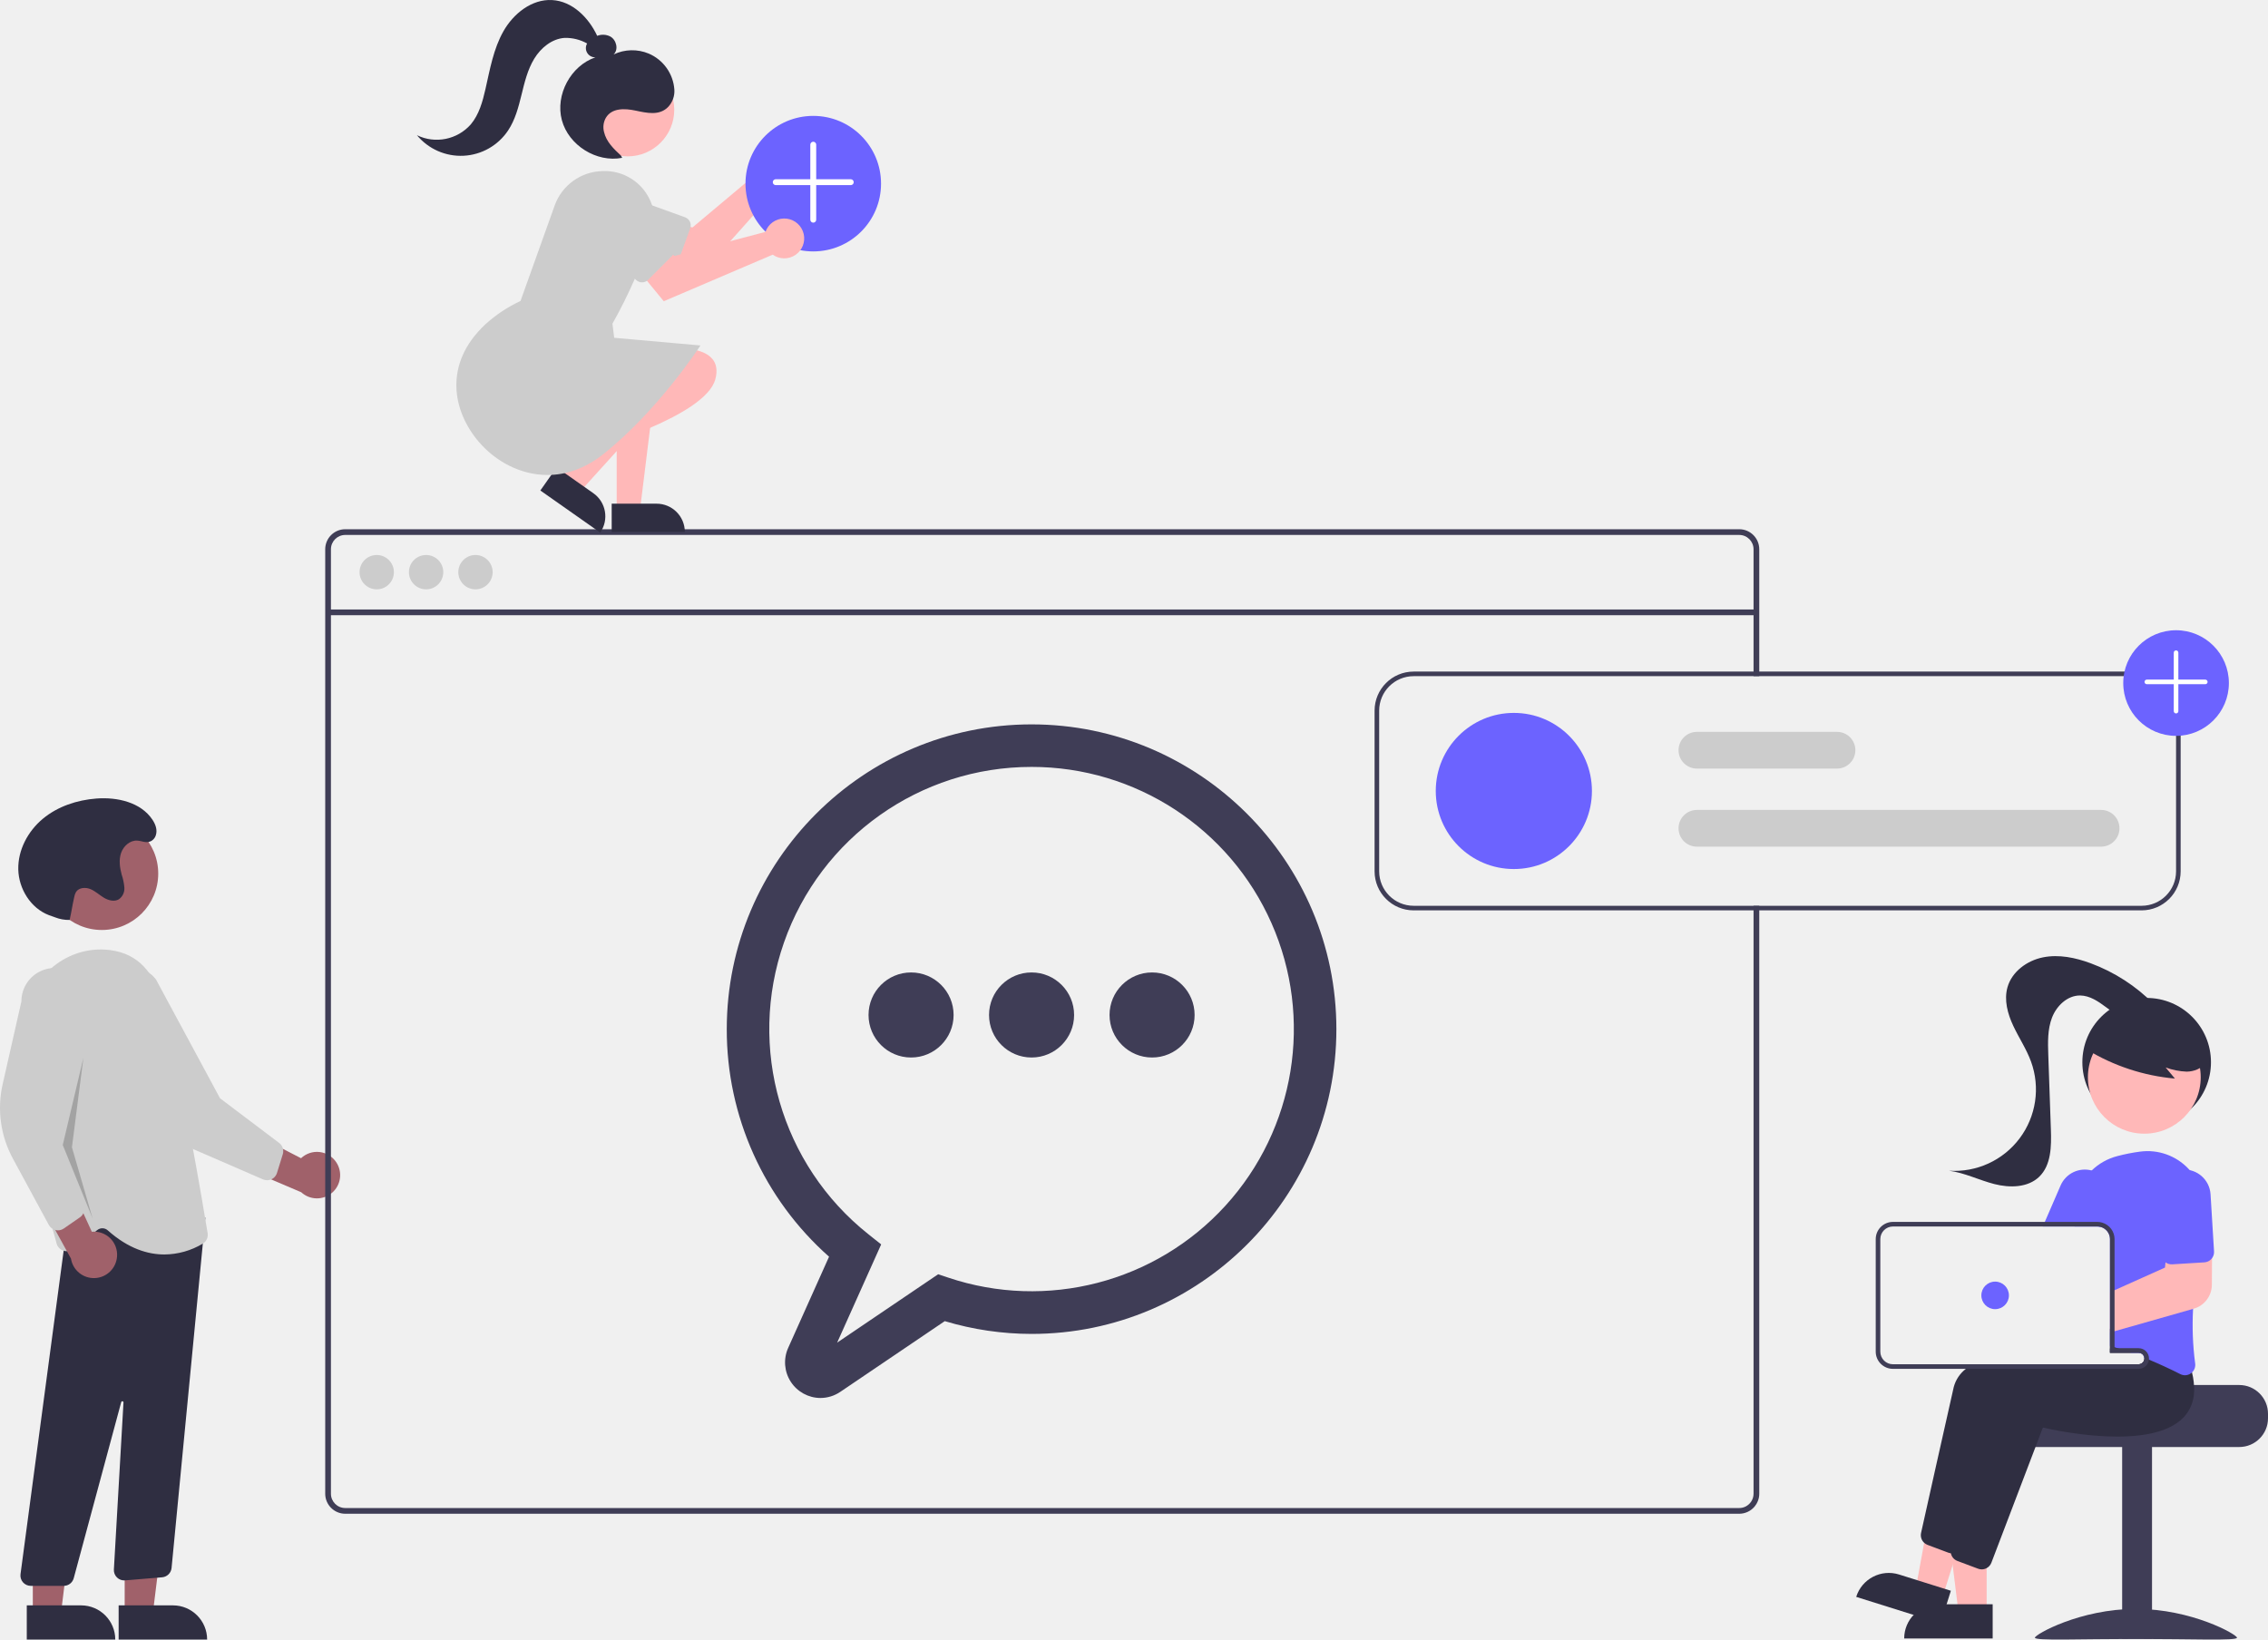
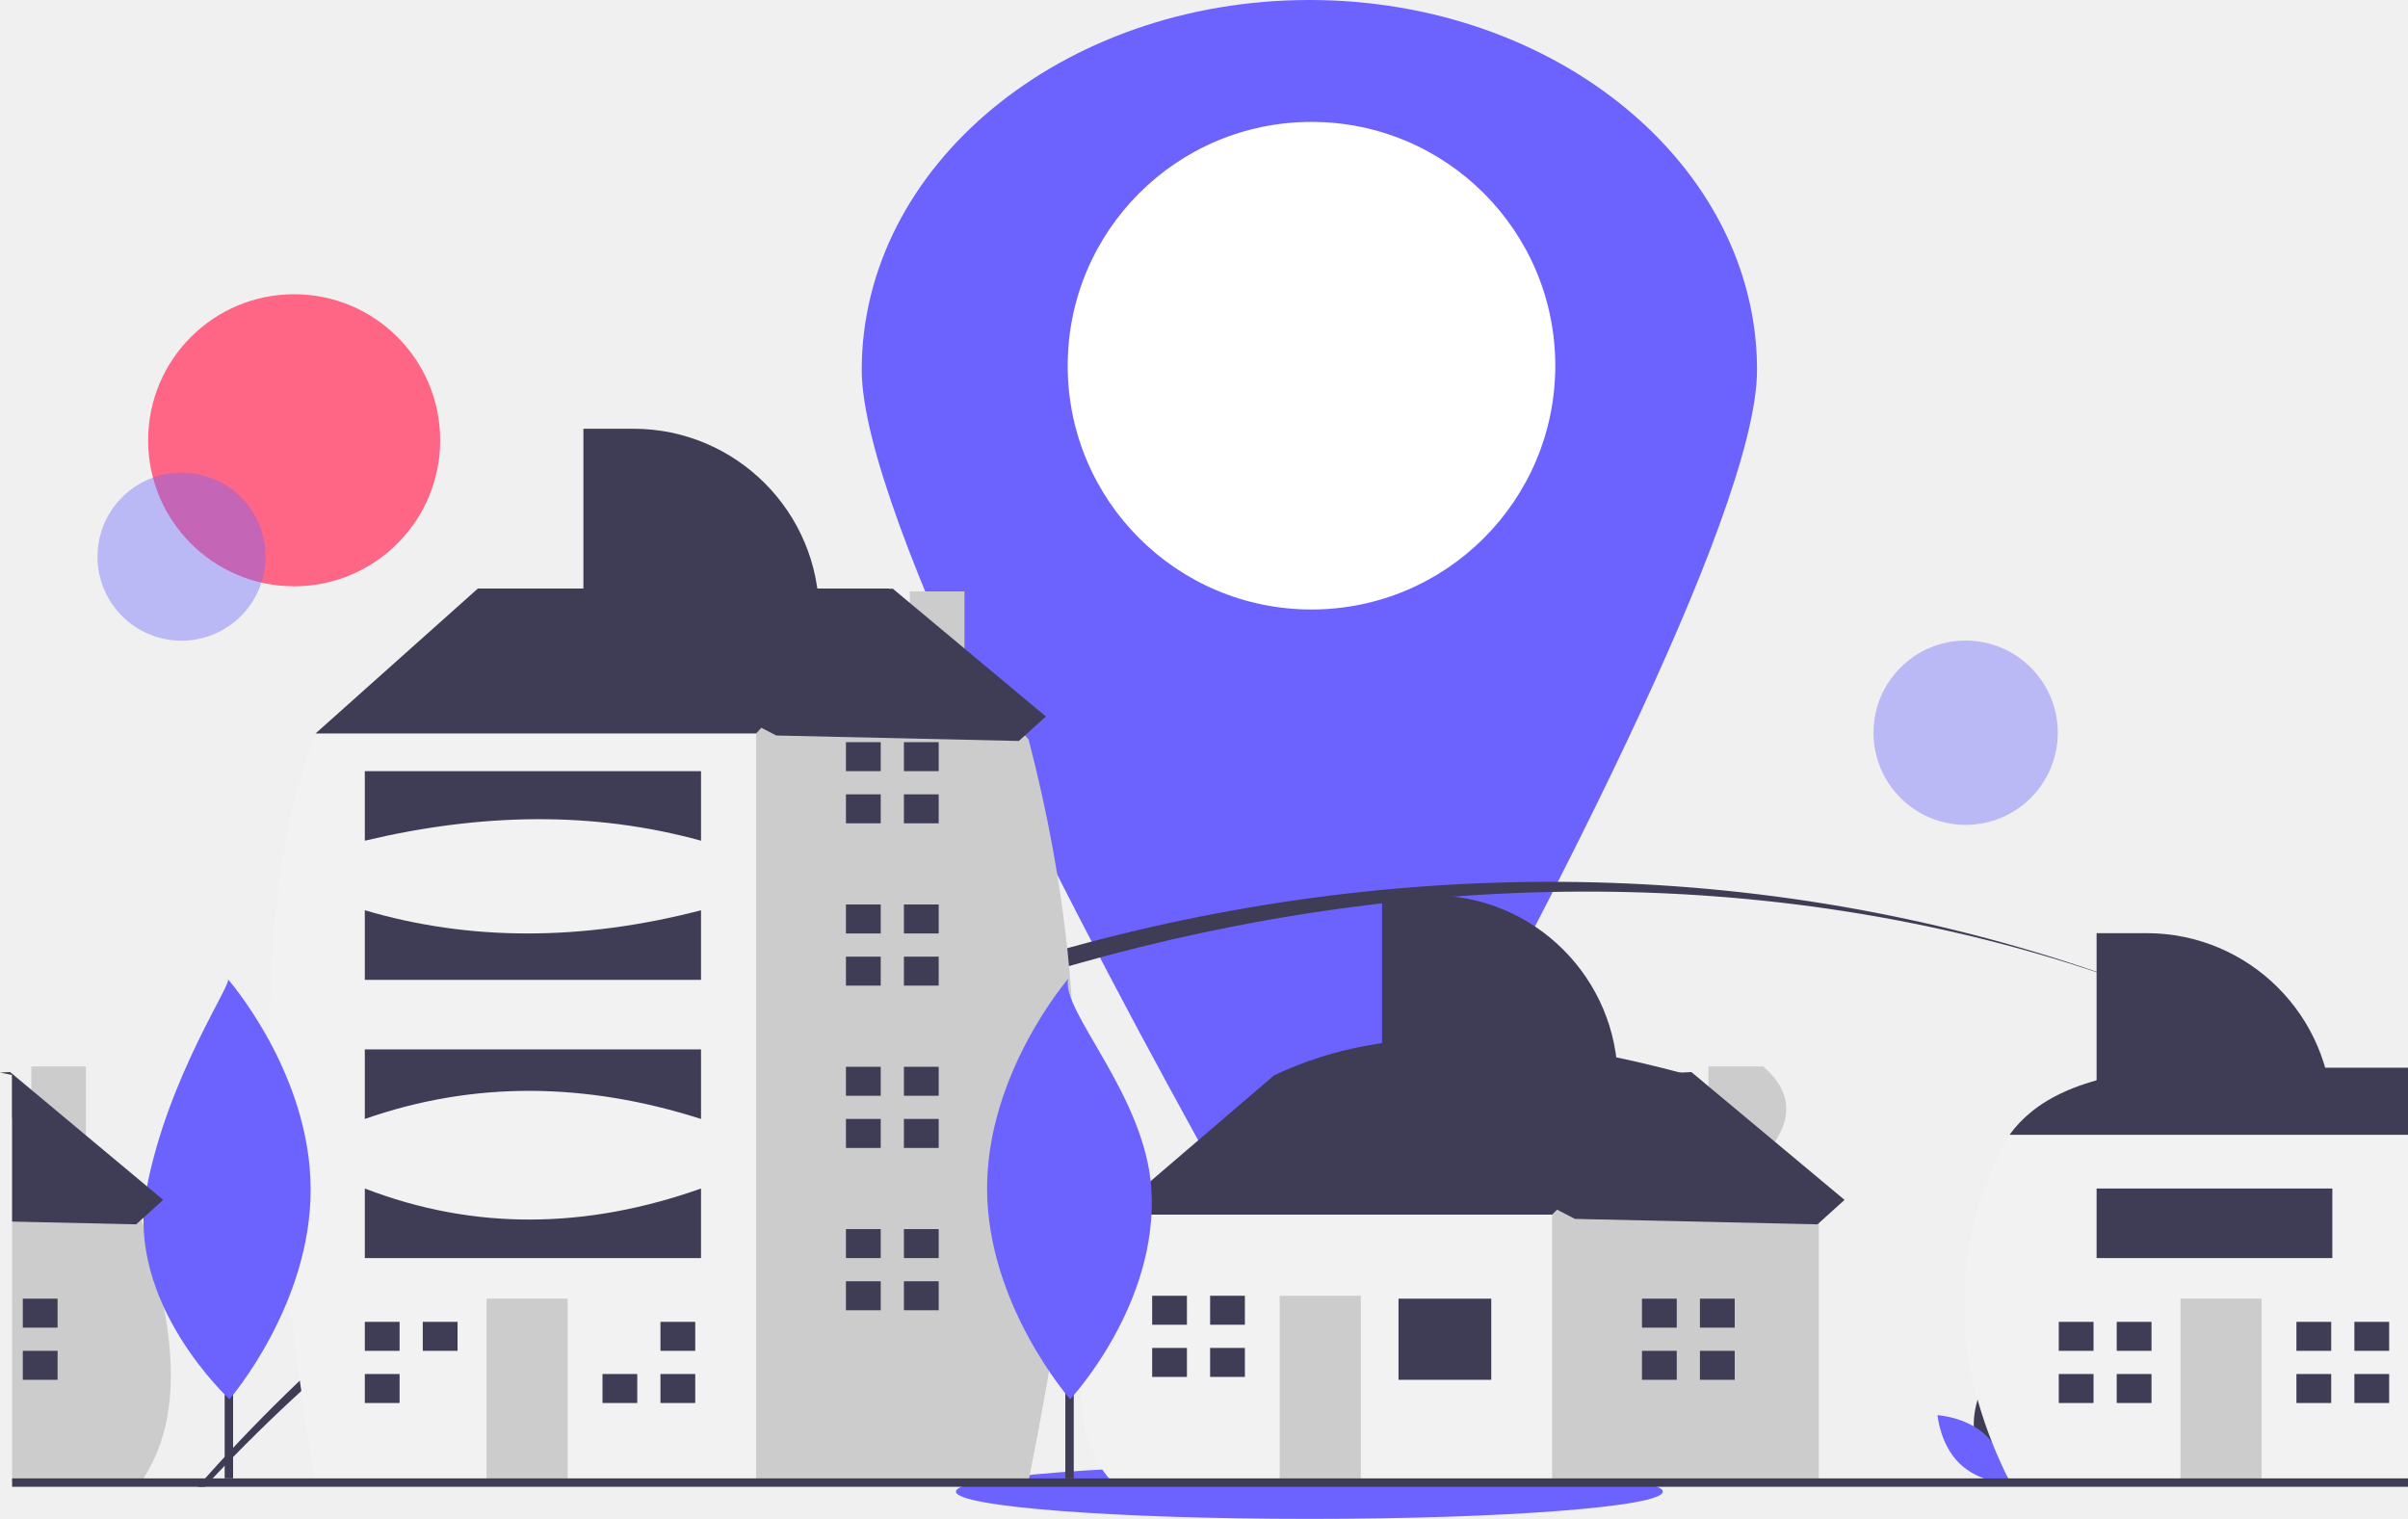
- <svg xmlns="http://www.w3.org/2000/svg" id="ae7a9edd-cd64-4e9d-bfd2-214d077cf3c5" data-name="Layer 1" width="987.587" height="714.028" viewBox="0 0 987.587 714.028">
-   <path d="M252.615,599.14a10.056,10.056,0,0,0-15.32-1.744l-31.754-16.39,1.974,18.464,29.852,12.734a10.11,10.11,0,0,0,15.249-13.064Z" transform="translate(-106.2065 -92.98608)" fill="#a0616a" />
-   <path d="M224.395,606.572a4.505,4.505,0,0,1-3.669.039L190.564,593.527a46.373,46.373,0,0,1-23.462-22.698l-15.857-33.471a14.497,14.497,0,1,1,22.901-17.781l27.873,51.714,25.737,19.442a4.515,4.515,0,0,1,1.587,4.921l-2.526,8.159a4.506,4.506,0,0,1-1.524,2.211A4.455,4.455,0,0,1,224.395,606.572Z" transform="translate(-106.2065 -92.98608)" fill="#ccc" />
-   <circle cx="44.34" cy="380.447" r="24.561" fill="#a0616a" />
-   <polygon points="54.289 702.644 66.548 702.643 72.381 655.355 54.286 655.356 54.289 702.644" fill="#a0616a" />
-   <path d="M157.868,792.126h38.531a0,0,0,0,1,0,0V807.013a0,0,0,0,1,0,0H172.755a14.887,14.887,0,0,1-14.887-14.887v0A0,0,0,0,1,157.868,792.126Z" transform="translate(248.097 1506.145) rotate(179.9974)" fill="#2f2e41" />
-   <polygon points="14.289 702.644 26.548 702.643 32.381 655.355 14.286 655.356 14.289 702.644" fill="#a0616a" />
-   <path d="M117.868,792.126h38.531a0,0,0,0,1,0,0V807.013a0,0,0,0,1,0,0H132.755a14.887,14.887,0,0,1-14.887-14.887v0a0,0,0,0,1,0,0Z" transform="translate(168.097 1506.147) rotate(179.9974)" fill="#2f2e41" />
-   <path d="M116.214,782.094a4.499,4.499,0,0,1-1.075-3.559l21.465-160.985,53.329,9.057,5.691-3.415L180.906,775.936a4.512,4.512,0,0,1-4.096,3.964l-16.148,1.346a4.499,4.499,0,0,1-4.866-4.742l4.181-72.742a.5.5,0,0,0-.982-.16l-20.683,76.7a4.508,4.508,0,0,1-4.345,3.329H119.6A4.498,4.498,0,0,1,116.214,782.094Z" transform="translate(-106.2065 -92.98608)" fill="#2f2e41" />
-   <path d="M153.147,628.819a3.533,3.533,0,0,0-4.516-.188l-10.662,8.293a4.496,4.496,0,0,1-7.087-2.307c-5.23-18.315-17.078-64.418-14.159-96.866,1.655-18.393,17.537-32.371,35.405-31.198,12.216.814,20.252,7.861,23.886,20.944,8.923,32.122,18.728,91.044,20.603,102.53a4.48,4.48,0,0,1-2.136,4.589,32.939,32.939,0,0,1-16.692,4.697C170.669,639.313,162.132,636.834,153.147,628.819Z" transform="translate(-106.2065 -92.98608)" fill="#ccc" />
-   <path d="M157.17,640.245a10.056,10.056,0,0,0-10.979-10.827l-14.872-32.493-9.842,15.747,15.631,28.442a10.11,10.11,0,0,0,20.061-.869Z" transform="translate(-106.2065 -92.98608)" fill="#a0616a" />
-   <path d="M130.377,628.678a4.505,4.505,0,0,1-2.911-2.233L111.807,597.536a46.374,46.374,0,0,1-4.454-32.339l8.178-36.123a14.497,14.497,0,1,1,28.993.142l-9.981,57.893,8.254,31.181a4.515,4.515,0,0,1-1.789,4.852l-7.023,4.861a4.506,4.506,0,0,1-2.564.8A4.455,4.455,0,0,1,130.377,628.678Z" transform="translate(-106.2065 -92.98608)" fill="#ccc" />
-   <polygon points="36.325 460.644 27.325 498.644 40.325 530.644 31.325 499.644 36.325 460.644" opacity="0.2" />
-   <path d="M136.531,493.63a16.539,16.539,0,0,1-6.388-1.156c-.894-.345-1.822-.628-2.715-.973-7.882-3.045-13.074-11.439-13.26-19.886s4.189-16.646,10.685-22.05,14.91-8.177,23.335-8.819c9.075-.691,19.294,1.61,24.365,9.168,1.35,2.012,2.294,4.453,1.494,6.882a4.404,4.404,0,0,1-1.241,1.906c-2.265,2.015-4.522.5-6.831.366-3.173-.184-6.023,2.385-7.048,5.394s-.573,6.322.254,9.391a23.459,23.459,0,0,1,1.183,5.71,5.741,5.741,0,0,1-2.379,5.055c-1.983,1.199-4.587.505-6.571-.692s-3.698-2.86-5.842-3.741-5.022-.685-6.27,1.267a6.935,6.935,0,0,0-.793,2.289c-1.118,5.095-.861,4.795-1.98,9.89Z" transform="translate(-106.2065 -92.98608)" fill="#2f2e41" />
-   <path d="M863.54,323.466h-607a8.728,8.728,0,0,0-8.72,8.72v411.32a8.728,8.728,0,0,0,8.72,8.72h607a8.712,8.712,0,0,0,6.63-3.06,2.04,2.04,0,0,0,.19-.24,8.165,8.165,0,0,0,1.25-2.11,8.499,8.499,0,0,0,.66-3.31v-256.05h-2.49v256.05a6.179,6.179,0,0,1-1.03,3.42,6.453,6.453,0,0,1-2.36,2.12,6.182,6.182,0,0,1-2.85.69h-607a6.238,6.238,0,0,1-6.23-6.23v-411.32a6.238,6.238,0,0,1,6.23-6.23h607a6.239,6.239,0,0,1,6.24,6.23v55.27H872.27v-55.27A8.729,8.729,0,0,0,863.54,323.466Z" transform="translate(-106.2065 -92.98608)" fill="#3f3d56" />
-   <rect x="142.855" y="265.433" width="621.957" height="2.493" fill="#3f3d56" />
-   <circle cx="164.044" cy="249.18" r="7.478" fill="#ccc" />
-   <circle cx="185.544" cy="249.18" r="7.478" fill="#ccc" />
-   <circle cx="207.045" cy="249.18" r="7.478" fill="#ccc" />
-   <path d="M463.463,701.81a15.479,15.479,0,0,1-14.066-21.782l17.816-39.75a131.986,131.986,0,0,1-44.541-99.096c0-73.185,59.541-132.727,132.727-132.727s132.727,59.542,132.727,132.727S628.584,673.91,555.398,673.91a131.985,131.985,0,0,1-37.798-5.567l-45.47,30.782A15.433,15.433,0,0,1,463.463,701.81ZM555.398,426.976a114.141,114.141,0,0,0-71.106,203.479l5.613,4.476-19.17,42.773,43.991-29.782,4.344,1.459A114.175,114.175,0,1,0,555.398,426.976Z" transform="translate(-106.2065 -92.98608)" fill="#3f3d56" />
-   <circle cx="449.192" cy="442.024" r="18.52" fill="#3f3d56" />
-   <circle cx="396.718" cy="442.024" r="18.52" fill="#3f3d56" />
-   <circle cx="501.665" cy="442.024" r="18.52" fill="#3f3d56" />
-   <path d="M1021.118,461.708h-176a8,8,0,1,1,0-16h176a8,8,0,0,1,0,16Z" transform="translate(-106.2065 -92.98608)" fill="#ccc" />
-   <path d="M906.118,427.708h-61a8,8,0,1,1,0-16h61a8,8,0,0,1,0,16Z" transform="translate(-106.2065 -92.98608)" fill="#ccc" />
-   <circle cx="659.195" cy="344.47" r="34" fill="#6c63ff" />
-   <path d="M1038.76,385.456h-317a17.024,17.024,0,0,0-17,17v70a17.024,17.024,0,0,0,17,17h317a17.024,17.024,0,0,0,17-17v-70A17.024,17.024,0,0,0,1038.76,385.456Zm15,87a15.018,15.018,0,0,1-15,15h-317a15.018,15.018,0,0,1-15-15v-70a15.018,15.018,0,0,1,15-15h317a15.018,15.018,0,0,1,15,15Z" transform="translate(-106.2065 -92.98608)" fill="#3f3d56" />
-   <circle cx="947.554" cy="297.47" r="23" fill="#6c63ff" />
-   <path d="M1053.053,403.391a.996.996,0,0,1-.293-.707V377.228a1.0 1,0,1,1,2,0V402.684a1,1,0,0,1-1.707.707Z" transform="translate(-106.2065 -92.98608)" fill="#fff" />
-   <path d="M1040.325,390.663a1,1,0,0,1,.707-1.707h25.456a1.0 1,0,1,1,0,2h-25.456A.996.996,0,0,1,1040.325,390.663Z" transform="translate(-106.2065 -92.98608)" fill="#fff" />
-   <path d="M1081.294,696.163h-48.01c0,1.38-49.48,2.5-49.48,2.5a12.86,12.86,0,0,0-2.11,2,12.41,12.41,0,0,0-2.9,8v2a12.505,12.505,0,0,0,12.5,12.5h90a12.511,12.511,0,0,0,12.5-12.5v-2A12.517,12.517,0,0,0,1081.294,696.163Z" transform="translate(-106.2065 -92.98608)" fill="#3f3d56" />
-   <rect x="924.082" y="629.68" width="13" height="84" fill="#3f3d56" />
-   <path d="M1080.289,806.209c0,1.405-19.699.543-44,.543s-44,.861-44-.543,19.699-12.543,44-12.543S1080.289,804.805,1080.289,806.209Z" transform="translate(-106.2065 -92.98608)" fill="#3f3d56" />
-   <circle cx="934.753" cy="462.608" r="28" fill="#2f2e41" />
-   <polygon points="865.073 702.175 852.813 702.174 846.98 654.886 865.075 654.887 865.073 702.175" fill="#ffb8b8" />
-   <path d="M844.056,698.671h23.644a0,0,0,0,1,0,0v14.887a0,0,0,0,1,0,0H829.169a0,0,0,0,1,0,0v0A14.887,14.887,0,0,1,844.056,698.671Z" fill="#2f2e41" />
-   <polygon points="845.935 695.332 834.238 691.661 842.83 644.796 860.094 650.214 845.935 695.332" fill="#ffb8b8" />
-   <path d="M930.708,779.653H954.352a0,0,0,0,1,0,0v14.887a0,0,0,0,1,0,0H915.821a0,0,0,0,1,0,0v0A14.887,14.887,0,0,1,930.708,779.653Z" transform="translate(172.3638 -336.8571) rotate(17.42262)" fill="#2f2e41" />
-   <path d="M1048.46,687.965a37.872,37.872,0,0,0-1.52-7.02l-2.29-2.88-5.96-7.48-.26.01c-.44.02-2.271.12-5.1.34h-.03c-1.75.14-3.89.32-6.32.55-.64.07-1.31.13-2,.2v10.44h12.5a2.504,2.504,0,0,1,2.48,2.18c.01.11.02.21.02.32a2.501,2.501,0,0,1-2.5,2.5h-72.6a28.404,28.404,0,0,0-2.66,2,14.882,14.882,0,0,0-5.25,7.86c-4.24,18.64-11.97,53.4-14.25,63.61a4.538,4.538,0,0,0,1.35,4.28,4.436,4.436,0,0,0,1.47.91l9.02,3.38a4.792,4.792,0,0,0,1.15.27c.05,0,.09.01.14.01a2.614,2.614,0,0,0,.28.01,4.532,4.532,0,0,0,4.21-2.9l7.12-18.68,10.97-28.8,4.34-11.39c5.03,1.18,47.23,10.52,61.36-4.53a16.068,16.068,0,0,0,3.24-5.11A20.802,20.802,0,0,0,1048.46,687.965Z" transform="translate(-106.2065 -92.98608)" fill="#2f2e41" />
-   <path d="M1060.7,690.685c-.22-.89-.47-1.81-.76-2.74l-8.25-10.36-.26.01c-.52.03-2.99.16-6.78.47-4.3.36-10.31.94-17.06,1.85-.2.02-.41.05-.61.08-.66.09-1.33.18-2,.28v1.85h12.5a2.504,2.504,0,0,1,2.48,2.18c.01.11.02.21.02.32a2.501,2.501,0,0,1-2.5,2.5H993.3c-1.93.63-3.79,1.29-5.57,2-9.34,3.7-16.33,8.55-17.76,14.86-.48,2.12-1.01,4.45-1.57,6.93-2.08,9.22-4.61,20.51-6.9,30.77v.01c-.47,2.12-.94,4.18-1.39,6.18-1.91,8.6-3.53,15.89-4.39,19.72-.02.11-.04.21-.06.32v.02a4.667,4.667,0,0,0,.28,2.29l.01.01v.01a4.43,4.43,0,0,0,1.3,1.79,4.593,4.593,0,0,0,1.29.75l9.02,3.38a4.58,4.58,0,0,0,1.57.29,4.435,4.435,0,0,0,2.15-.55,4.501,4.501,0,0,0,2.06-2.35l19.42-50.96,3.01-7.91c5.03,1.18,47.23,10.51,61.36-4.53a16.891,16.891,0,0,0,4.48-11.07A29.687,29.687,0,0,0,1060.7,690.685Z" transform="translate(-106.2065 -92.98608)" fill="#2f2e41" />
-   <path d="M1059.59,602.465c-.16-.19-.33-.38-.51-.56a24.472,24.472,0,0,0-20.97-7.39,79.362,79.362,0,0,0-9.91,1.95,24.981,24.981,0,0,0-11.18,6.27,24.414,24.414,0,0,0-7.41,18.2c.04,1.37.05,2.77.03,4.19,0,.66-.01,1.33-.02,2h9.86a5.32,5.32,0,0,1,1.27.15,5.511,5.511,0,0,1,4.23,5.35v46.52c.67.19,1.34.38,2,.58.21.07.41.13.61.19.23.07.46.14.68.21q3.045.945,5.95,2h3.26a2.504,2.504,0,0,1,2.48,2.18c.68.27,1.34.54,1.99.81,2.31.96,4.5,1.92,6.51,2.85,2.71,1.24,5.12,2.42,7.14,3.45a4.587,4.587,0,0,0,2.05.5,4.404,4.404,0,0,0,2.6-.86,5.529,5.529,0,0,0,.45-.37,4.505,4.505,0,0,0,1.37-3.98,128.086,128.086,0,0,1-.9-23.7c.28-6.65.88-13.47,1.66-20.06.42-3.57.89-7.07,1.38-10.44.47-3.22.97-6.31,1.46-9.23A24.607,24.607,0,0,0,1059.59,602.465Z" transform="translate(-106.2065 -92.98608)" fill="#6c63ff" />
-   <path d="M1018.6,603.285a11.859,11.859,0,0,0-1.58-.55,11.499,11.499,0,0,0-13.54,6.53l-6.87,15.86-.86,2h23.73a5.32,5.32,0,0,1,1.27.15l.8-1.85,3.04-7.02A11.511,11.511,0,0,0,1018.6,603.285Z" transform="translate(-106.2065 -92.98608)" fill="#6c63ff" />
-   <circle cx="933.729" cy="469.16" r="24.561" fill="#ffb8b8" />
-   <path d="M1014.933,550.079a88.591,88.591,0,0,0,38.326,12.628l-4.04-4.841a29.688,29.688,0,0,0,9.171,1.821c3.13-.049,6.41-1.254,8.186-3.832a9.342,9.342,0,0,0,.625-8.63,17.694,17.694,0,0,0-5.566-6.96,33.139,33.139,0,0,0-30.844-5.512,19.806,19.806,0,0,0-9.212,5.909c-2.328,2.872-6.811,5.432-5.619,8.932Z" transform="translate(-106.2065 -92.98608)" fill="#2f2e41" />
-   <path d="M1044.066,530.258a75.485,75.485,0,0,0-27.463-17.759c-6.639-2.459-13.865-3.979-20.805-2.582s-13.504,6.198-15.44,13.008c-1.583,5.568.052,11.564,2.509,16.806s5.738,10.102,7.725,15.54a35.468,35.468,0,0,1-35.689,47.562c6.819.914,13.105,4.119,19.771,5.825s14.533,1.59,19.486-3.185c5.241-5.052,5.346-13.267,5.092-20.542q-.565-16.222-1.13-32.445c-.192-5.515-.356-11.208,1.633-16.356s6.716-9.656,12.235-9.609c4.183.035,7.884,2.569,11.239,5.068s6.904,5.165,11.071,5.536,8.923-2.711,8.611-6.883Z" transform="translate(-106.2065 -92.98608)" fill="#2f2e41" />
-   <path d="M1064.21,632.505l-14.02.38-1.02,9.85-.23,2.28-21.96,9.86-2,.9v17.53l2-.57,6.32-1.8h.03l27.84-7.93.32-.09a10.879,10.879,0,0,0,7.86-10.35l.07-11.63.06-8.57Z" transform="translate(-106.2065 -92.98608)" fill="#ffb8b8" />
-   <path d="M1068.77,613.025a11.502,11.502,0,0,0-22.96,1.41l1.53,24.96a4.486,4.486,0,0,0,1.83,3.34,4.435,4.435,0,0,0,2.94.87l10.72-.66,3.25-.2a4.385,4.385,0,0,0,3.1-1.51,3.137,3.137,0,0,0,.24-.3,4.469,4.469,0,0,0,.88-2.96Z" transform="translate(-106.2065 -92.98608)" fill="#6c63ff" />
-   <path d="M1028.27,680.125h-1.29v-.13c-.66.09-1.33.18-2,.28v1.85h9.24Q1031.31,681.075,1028.27,680.125Zm0,0h-1.29v-.13c-.66.09-1.33.18-2,.28v1.85h9.24Q1031.31,681.075,1028.27,680.125Zm9.21,0h-10.5v-47.5a7.511,7.511,0,0,0-5.43-7.2,7.051,7.051,0,0,0-2.07-.3h-89a7.509,7.509,0,0,0-7.5,7.5v49a7.503,7.503,0,0,0,7.5,7.5h107a4.505,4.505,0,0,0,4.47-4.01,3.903,3.903,0,0,0,.03-.49A4.507,4.507,0,0,0,1037.48,680.125Zm2.5,4.5a2.501,2.501,0,0,1-2.5,2.5h-107a5.503,5.503,0,0,1-5.5-5.5v-49a5.503,5.503,0,0,1,5.5-5.5h89a5.32,5.32,0,0,1,1.27.15,5.511,5.511,0,0,1,4.23,5.35v49.5h12.5a2.504,2.504,0,0,1,2.48,2.18C1039.97,684.415,1039.98,684.515,1039.98,684.625Zm-11.71-4.5h-1.29v-.13c-.66.09-1.33.18-2,.28v1.85h9.24Q1031.31,681.075,1028.27,680.125Z" transform="translate(-106.2065 -92.98608)" fill="#3f3d56" />
-   <circle cx="868.77" cy="564.141" r="6" fill="#6c63ff" />
-   <path d="M439.06,164.354a8.701,8.701,0,0,0,.041,1.37l-31.402,26.354-9.364-3.391-6.964,13.464,20.474,9.745,34.33-38.524a8.676,8.676,0,1,0-7.114-9.018Z" transform="translate(-106.2065 -92.98608)" fill="#ffb8b8" />
-   <path d="M396.945,208.609l-30.324-10.945a11.159,11.159,0,1,1,7.577-20.993l30.324,10.945a3.719,3.719,0,0,1,2.236,4.761l-5.051,13.996a3.725,3.725,0,0,1-4.762,2.236Z" transform="translate(-106.2065 -92.98608)" fill="#ccc" />
-   <polygon points="268.53 222.252 278.664 222.251 283.485 183.161 268.528 183.162 268.53 222.252" fill="#ffb8b8" />
-   <path d="M372.565,312.342h31.851a0,0,0,0,1,0,0v12.306a0,0,0,0,1,0,0H384.871a12.306,12.306,0,0,1-12.306-12.306v0A0,0,0,0,1,372.565,312.342Z" transform="translate(670.7879 543.9854) rotate(179.9974)" fill="#2f2e41" />
-   <polygon points="243.484 209.16 251.774 214.989 278.202 185.786 265.967 177.184 243.484 209.16" fill="#ffb8b8" />
-   <path d="M342.143,304.569h31.851a0,0,0,0,1,0,0v12.306a0,0,0,0,1,0,0H354.448a12.306,12.306,0,0,1-12.306-12.306v0a0,0,0,0,1,0,0Z" transform="translate(366.0605 677.8653) rotate(-144.8891)" fill="#2f2e41" />
-   <path d="M396.912,244.822s25.291-2.984,20.751,13.428-55.121,30.585-55.121,30.585Z" transform="translate(-106.2065 -92.98608)" fill="#ffb8b8" />
-   <circle cx="273.298" cy="47.794" r="20.303" fill="#ffb8b8" />
-   <path d="M314.757,285.474c-11.553-13.452-15.595-34.098,2.828-51.269a60.725,60.725,0,0,1,15.28-10.147l14.849-41.525a22.628,22.628,0,0,1,20.911-15.042,21.655,21.655,0,0,1,21.007,13.509,18.796,18.796,0,0,1,.583,13.312,213.825,213.825,0,0,1-17.325,39.64l.768,6.142,37.532,3.336-.35.569c-.183.297-18.551,28.284-42.05,46.861-8.035,6.352-16.343,8.984-24.185,8.983C332.713,299.843,321.898,293.789,314.757,285.474Z" transform="translate(-106.2065 -92.98608)" fill="#ccc" />
-   <path d="M311.215,147.149c3.592-4.28,5.133-9.879,6.372-15.327,1.961-8.621,3.478-17.535,7.835-25.228,4.356-7.693,12.363-14.067,21.191-13.582,8.777.482,15.874,7.544,19.64,15.579a6.987,6.987,0,0,1,5.674.274c2.715,1.487,3.73,5.712,1.47,7.828a18.757,18.757,0,0,1,15.274-.381,18.463,18.463,0,0,1,11.184,15.668,10.066,10.066,0,0,1-2.676,7.552c-3.895,4.01-9.405,2.627-14.304,1.605-4.627-.965-10.263-1.225-12.87,3.183a8.263,8.263,0,0,0-.804,6.039c.999,4.401,4.257,7.467,7.418,10.401l.517.96c-11.162,2.177-23.35-5.446-26.278-16.435s3.851-23.665,14.616-27.331h0a4.025,4.025,0,0,1-3.614-6.032,19.136,19.136,0,0,0-9.767-2.437c-5.56.365-10.372,4.323-13.266,9.085-2.894,4.762-4.204,10.289-5.532,15.701-1.327,5.412-2.764,10.928-5.858,15.562a24.765,24.765,0,0,1-39.678,2.035A19.764,19.764,0,0,0,311.215,147.149Z" transform="translate(-106.2065 -92.98608)" fill="#2f2e41" />
-   <circle cx="354.129" cy="79.982" r="29.512" fill="#6c63ff" />
-   <path d="M459.428,189.565a1.278,1.278,0,0,1-.376-.907v-32.663a1.283,1.283,0,0,1,2.566,0v32.663a1.283,1.283,0,0,1-2.19.907Z" transform="translate(-106.2065 -92.98608)" fill="#fff" />
-   <path d="M443.096,173.234a1.283,1.283,0,0,1,.907-2.19h32.663a1.283,1.283,0,1,1,0,2.566h-32.663A1.278,1.278,0,0,1,443.096,173.234Z" transform="translate(-106.2065 -92.98608)" fill="#fff" />
-   <path d="M440.077,192.707a8.703,8.703,0,0,0-.545,1.257l-39.626,10.508-7.035-7.049-12.026,9.227,14.39,17.523,47.449-20.279a8.676,8.676,0,1,0-2.606-11.187Z" transform="translate(-106.2065 -92.98608)" fill="#ffb8b8" />
-   <path d="M383.146,214.865l-22.796-22.796A11.159,11.159,0,1,1,376.131,176.287l22.796,22.796a3.719,3.719,0,0,1,0,5.26l-10.521,10.522a3.725,3.725,0,0,1-5.261,0Z" transform="translate(-106.2065 -92.98608)" fill="#ccc" />
+ <svg xmlns="http://www.w3.org/2000/svg" width="572.88" height="361.347" viewBox="0 0 572.88 361.347" role="img" artist="Katerina Limpitsouni" source="https://undraw.co/">
+   <path d="M731.572,357.326c0,34.668-54.19,136.907-85.26,192.678a24.312,24.312,0,0,1-42.48,0c-31.07-55.771-85.26-158.01-85.26-192.678,0-48.601,47.682-88,106.5-88S731.572,308.725,731.572,357.326Z" transform="translate(-313.5599 -269.3263)" fill="#6c63ff" />
+   <circle cx="312.012" cy="87" r="58" fill="#fff" />
+   <circle cx="69.982" cy="104.74" r="34.74" fill="#ff6584" />
+   <ellipse cx="311.512" cy="354.856" rx="84.092" ry="6.492" fill="#6c63ff" />
+   <circle cx="356.74" cy="401.758" r="19.986" transform="translate(-410.5334 420.2112) rotate(-80.78252)" fill="#6c63ff" opacity="0.4" style="isolation:isolate" />
+   <path d="M824.33,504.856c-157.39-59-349.35-1.48-460.18,116.18-.63.66-1.26,1.33-1.87,2h-1.69c.58-.67,1.18-1.34,1.77-2C475.49,494.426,664.9,443.966,824.33,504.856Z" transform="translate(-313.5599 -269.3263)" fill="#3f3d56" />
+   <path d="M867.34,524.426a375.733,375.733,0,0,0-43.01-19.57A341.325,341.325,0,0,1,867.34,524.426Z" transform="translate(-313.5599 -269.3263)" fill="#3f3d56" />
+   <circle cx="467.641" cy="174.315" r="21.92" fill="#6c63ff" opacity="0.4" style="isolation:isolate" />
+   <path d="M783.641,612.247c1.694,6.262,7.496,10.14,7.496,10.14s3.056-6.274,1.362-12.536-7.496-10.14-7.496-10.14S781.947,605.986,783.641,612.247Z" transform="translate(-313.5599 -269.3263)" fill="#3f3d56" />
+   <path d="M786.13,610.902c4.648,4.525,5.216,11.481,5.216,11.481s-6.968-.381-11.617-4.905-5.216-11.481-5.216-11.481S781.482,606.377,786.13,610.902Z" transform="translate(-313.5599 -269.3263)" fill="#6c63ff" />
+   <path d="M316.92,525.182v9.66l-.48.52v-10.28C316.6,525.112,316.76,525.152,316.92,525.182Z" transform="translate(-313.5599 -269.3263)" fill="#3f3d56" />
+   <path d="M347.7,621.032c-.14.23-.29.46-.44.69h-30.82v-96.06l.48-.48,4.09,4.65v-6.8h13v21.58l13.13,14.91.12.14c.16.5.31,1,.46,1.5a.035.035,0,0,0,.01.02,177.405,177.405,0,0,1,4.84,19.19C355.43,595.662,355,609.682,347.7,621.032Z" transform="translate(-313.5599 -269.3263)" fill="#ccc" />
+   <rect x="5.427" y="308.953" width="8.274" height="6.895" fill="#3f3d56" />
+   <rect x="5.427" y="321.365" width="8.274" height="6.895" fill="#3f3d56" />
+   <path d="M582.148,565.178l-4.137-6.895,38.614-33.098c28.547-13.741,62.958-9.776,99.294,0l0,9.653-35.856,38.615-41.373,8.274Z" transform="translate(-313.5599 -269.3263)" fill="#3f3d56" />
+   <path d="M733.011,544.608c6.857-7.627,7.81-14.88,0-21.577h-13v6.804l-4.092-4.65-33.098,33.098-5.517,5.516-6.895,27.582,12.412,30.339h63.437V559.662Z" transform="translate(-313.5599 -269.3263)" fill="#ccc" />
+   <path d="M578.011,558.283H682.821v63.438l-104.81,0C565.331,608.002,571.918,582.997,578.011,558.283Z" transform="translate(-313.5599 -269.3263)" fill="#f2f2f2" />
+   <rect x="332.715" y="308.953" width="22.065" height="19.307" fill="#3f3d56" />
+   <rect x="304.444" y="308.263" width="19.307" height="44.13" fill="#ccc" />
+   <polygon points="282.379 315.159 282.379 308.264 274.105 308.264 274.105 315.159 281.689 315.159 282.379 315.159" fill="#3f3d56" />
+   <polygon points="281.689 320.675 274.105 320.675 274.105 327.571 282.379 327.571 282.379 320.675 281.689 320.675" fill="#3f3d56" />
+   <rect x="287.895" y="308.263" width="8.274" height="6.895" fill="#3f3d56" />
+   <rect x="287.895" y="320.675" width="8.274" height="6.895" fill="#3f3d56" />
+   <polygon points="398.911 315.849 398.911 308.953 390.636 308.953 390.636 315.849 398.221 315.849 398.911 315.849" fill="#3f3d56" />
+   <polygon points="398.221 321.365 390.636 321.365 390.636 328.26 398.911 328.26 398.911 321.365 398.221 321.365" fill="#3f3d56" />
+   <rect x="404.427" y="308.953" width="8.274" height="6.895" fill="#3f3d56" />
+   <rect x="404.427" y="321.365" width="8.274" height="6.895" fill="#3f3d56" />
+   <polygon points="81.966 180.01 75.071 174.493 113.685 140.016 211.599 140.016 211.599 170.356 148.162 213.108 81.966 180.01" fill="#3f3d56" />
+   <path d="M543.011,428.682V410.031h-13v4.568l-4.852-5.257-31.719,34.477-12.411,8.275-19.245,140.603,29.023,29.023,67.45,0c10.335-51.988,18.53-105.394,0-176.522Z" transform="translate(-313.5599 -269.3263)" fill="#ccc" />
+   <path d="M388.63,443.819l104.81,0V621.72l-104.81,0C377.161,552.607,371.56,488.515,388.63,443.819Z" transform="translate(-313.5599 -269.3263)" fill="#f2f2f2" />
+   <rect x="115.753" y="308.953" width="19.307" height="43.441" fill="#ccc" />
+   <polygon points="95.067 321.365 95.067 314.47 86.793 314.47 86.793 321.365 94.378 321.365 95.067 321.365" fill="#3f3d56" />
+   <polygon points="94.378 326.881 86.793 326.881 86.793 333.777 95.067 333.777 95.067 326.881 94.378 326.881" fill="#3f3d56" />
+   <rect x="100.583" y="314.469" width="8.274" height="6.895" fill="#3f3d56" />
+   <polygon points="150.92 326.881 143.335 326.881 143.335 333.777 151.609 333.777 151.609 326.881 150.92 326.881" fill="#3f3d56" />
+   <rect x="157.125" y="314.469" width="8.274" height="6.895" fill="#3f3d56" />
+   <rect x="157.125" y="326.881" width="8.274" height="6.895" fill="#3f3d56" />
+   <polygon points="209.53 183.457 209.53 176.562 201.256 176.562 201.256 183.457 208.841 183.457 209.53 183.457" fill="#3f3d56" />
+   <polygon points="208.841 188.974 201.256 188.974 201.256 195.869 209.53 195.869 209.53 188.974 208.841 188.974" fill="#3f3d56" />
+   <rect x="215.047" y="176.562" width="8.274" height="6.895" fill="#3f3d56" />
+   <rect x="215.047" y="188.973" width="8.274" height="6.895" fill="#3f3d56" />
+   <polygon points="209.53 222.072 209.53 215.176 201.256 215.176 201.256 222.072 208.841 222.072 209.53 222.072" fill="#3f3d56" />
+   <polygon points="208.841 227.588 201.256 227.588 201.256 234.483 209.53 234.483 209.53 227.588 208.841 227.588" fill="#3f3d56" />
+   <rect x="215.047" y="215.176" width="8.274" height="6.895" fill="#3f3d56" />
+   <rect x="215.047" y="227.587" width="8.274" height="6.895" fill="#3f3d56" />
+   <polygon points="209.53 260.686 209.53 253.79 201.256 253.79 201.256 260.686 208.841 260.686 209.53 260.686" fill="#3f3d56" />
+   <polygon points="208.841 266.202 201.256 266.202 201.256 273.097 209.53 273.097 209.53 266.202 208.841 266.202" fill="#3f3d56" />
+   <rect x="215.047" y="253.79" width="8.274" height="6.895" fill="#3f3d56" />
+   <rect x="215.047" y="266.202" width="8.274" height="6.895" fill="#3f3d56" />
+   <polygon points="209.53 299.3 209.53 292.404 201.256 292.404 201.256 299.3 208.841 299.3 209.53 299.3" fill="#3f3d56" />
+   <polygon points="208.841 304.816 201.256 304.816 201.256 311.711 209.53 311.711 209.53 304.816 208.841 304.816" fill="#3f3d56" />
+   <rect x="215.047" y="292.404" width="8.274" height="6.895" fill="#3f3d56" />
+   <rect x="215.047" y="304.816" width="8.274" height="6.895" fill="#3f3d56" />
+   <path d="M400.352,452.783H480.339V469.332c-25.638-7.076-52.374-6.568-79.986,0Z" transform="translate(-313.5599 -269.3263)" fill="#3f3d56" />
+   <path d="M400.352,485.881q37.447,11.033,79.986,0v16.549H400.352Z" transform="translate(-313.5599 -269.3263)" fill="#3f3d56" />
+   <path d="M400.352,518.979H480.339V535.528c-27.259-8.704-53.949-9.115-79.986,0Z" transform="translate(-313.5599 -269.3263)" fill="#3f3d56" />
+   <path d="M400.352,552.077c26.086,10.054,52.772,9.635,79.986,0v16.549H400.352Z" transform="translate(-313.5599 -269.3263)" fill="#3f3d56" />
+   <path d="M830.24,523.326h56.2v27.08l-5.02,1.571-16.7,5.212-26.2-6.069-26.17-6.065-13.82-3.201-6.9-2.553C797.37,531.425,807.81,525.23,830.24,523.326Z" transform="translate(-313.5599 -269.3263)" fill="#3f3d56" />
+   <path d="M886.44,539.301v82.421h-94.81c-.03-.051-.05-.097-.08-.148v-.005a1.265,1.265,0,0,0-.08-.167q-2.22-4.469-3.98-8.914c-9.95-25.078-8.87-49.494,4.14-73.187Z" transform="translate(-313.5599 -269.3263)" fill="#f2f2f2" />
+   <rect x="518.753" y="308.953" width="19.307" height="43.441" fill="#ccc" />
+   <polygon points="498.067 321.365 498.067 314.47 489.793 314.47 489.793 321.365 497.378 321.365 498.067 321.365" fill="#3f3d56" />
+   <polygon points="497.378 326.881 489.793 326.881 489.793 333.777 498.067 333.777 498.067 326.881 497.378 326.881" fill="#3f3d56" />
+   <rect x="503.583" y="314.469" width="8.274" height="6.895" fill="#3f3d56" />
+   <rect x="503.583" y="326.881" width="8.274" height="6.895" fill="#3f3d56" />
+   <polygon points="554.609 321.365 554.609 314.47 546.335 314.47 546.335 321.365 553.92 321.365 554.609 321.365" fill="#3f3d56" />
+   <polygon points="553.92 326.881 546.335 326.881 546.335 333.777 554.609 333.777 554.609 326.881 553.92 326.881" fill="#3f3d56" />
+   <rect x="560.125" y="314.469" width="8.274" height="6.895" fill="#3f3d56" />
+   <rect x="560.125" y="326.881" width="8.274" height="6.895" fill="#3f3d56" />
+   <path d="M812.353,491.326h11.886a44.202,44.202,0,0,1,44.202,44.202v0h-56.087Z" transform="translate(-313.5599 -269.3263)" fill="#3f3d56" />
+   <path d="M452.353,371.326h11.886a44.202,44.202,0,0,1,44.202,44.202v0h-56.087Z" transform="translate(-313.5599 -269.3263)" fill="#3f3d56" />
+   <path d="M642.353,482.326h11.886a44.202,44.202,0,0,1,44.202,44.202v0h-56.087Z" transform="translate(-313.5599 -269.3263)" fill="#3f3d56" />
+   <rect x="498.793" y="282.751" width="56.087" height="16.549" fill="#3f3d56" />
+   <rect x="2.88" y="351.71" width="570" height="2" fill="#3f3d56" />
+   <rect x="53.451" y="272.705" width="2" height="79" fill="#3f3d56" />
+   <path d="M387.469,552.099c.127,27.624-19.308,50.108-19.308,50.108s-24.889-22.782-19.769-49.928c5.15-27.301,21.199-49.992,19.308-50.108C367.7,502.171,387.341,524.475,387.469,552.099Z" transform="translate(-313.5599 -269.3263)" fill="#6c63ff" />
+   <rect x="253.451" y="272.705" width="2" height="79" fill="#3f3d56" />
+   <path d="M587.469,552.099c1.803,27.566-19.308,50.108-19.308,50.108s-19.642-22.304-19.769-49.928,19.308-50.108,19.308-50.108C565.805,509.743,586.01,529.795,587.469,552.099Z" transform="translate(-313.5599 -269.3263)" fill="#6c63ff" />
+   <polygon points="125.513 144.289 212.387 140.039 248.83 170.458 242.387 176.275 184.678 174.976 125.513 144.289" fill="#3f3d56" />
+   <path d="M352.39,554.782l-4.68,4.23-.57.51-1.19,1.08-29.51-.66v-34.86q-1.44-.315-2.88-.6l2.39-.12.49.41,4.57,3.81,13,10.86,14.52,12.12Z" transform="translate(-313.5599 -269.3263)" fill="#3f3d56" />
+   <polygon points="315.513 259.289 402.387 255.039 438.83 285.458 432.387 291.275 374.678 289.976 315.513 259.289" fill="#3f3d56" />
</svg>
